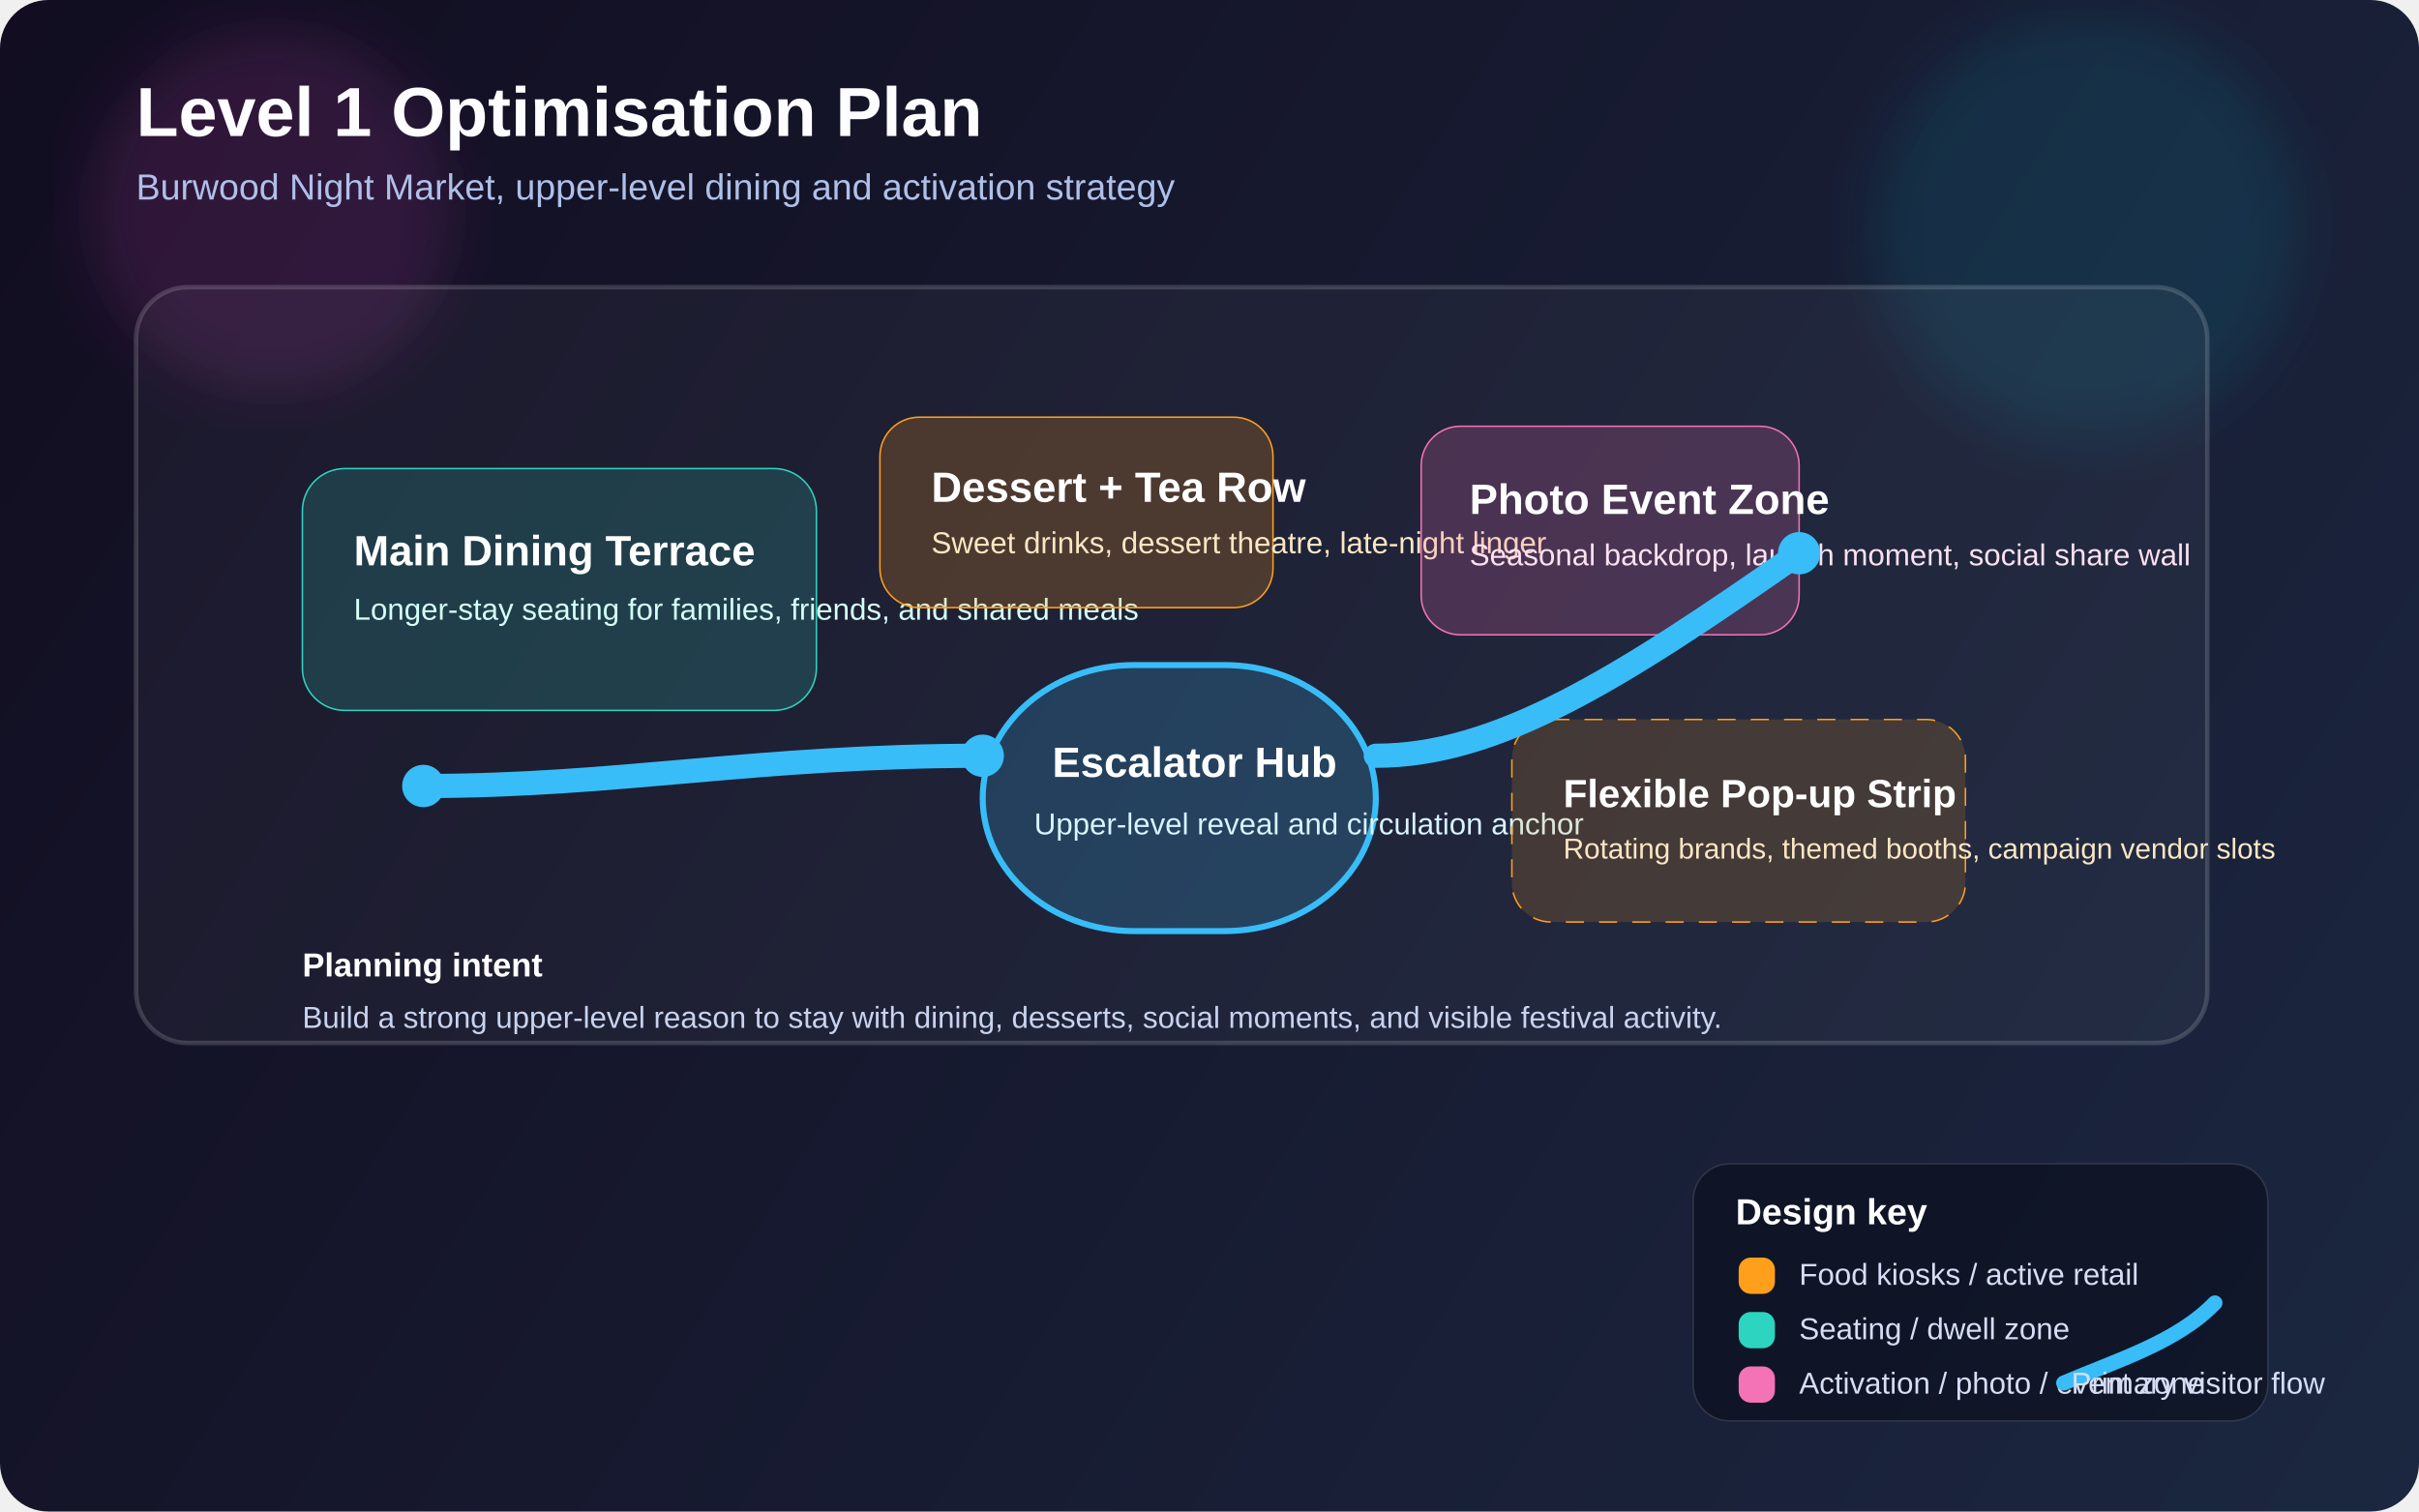
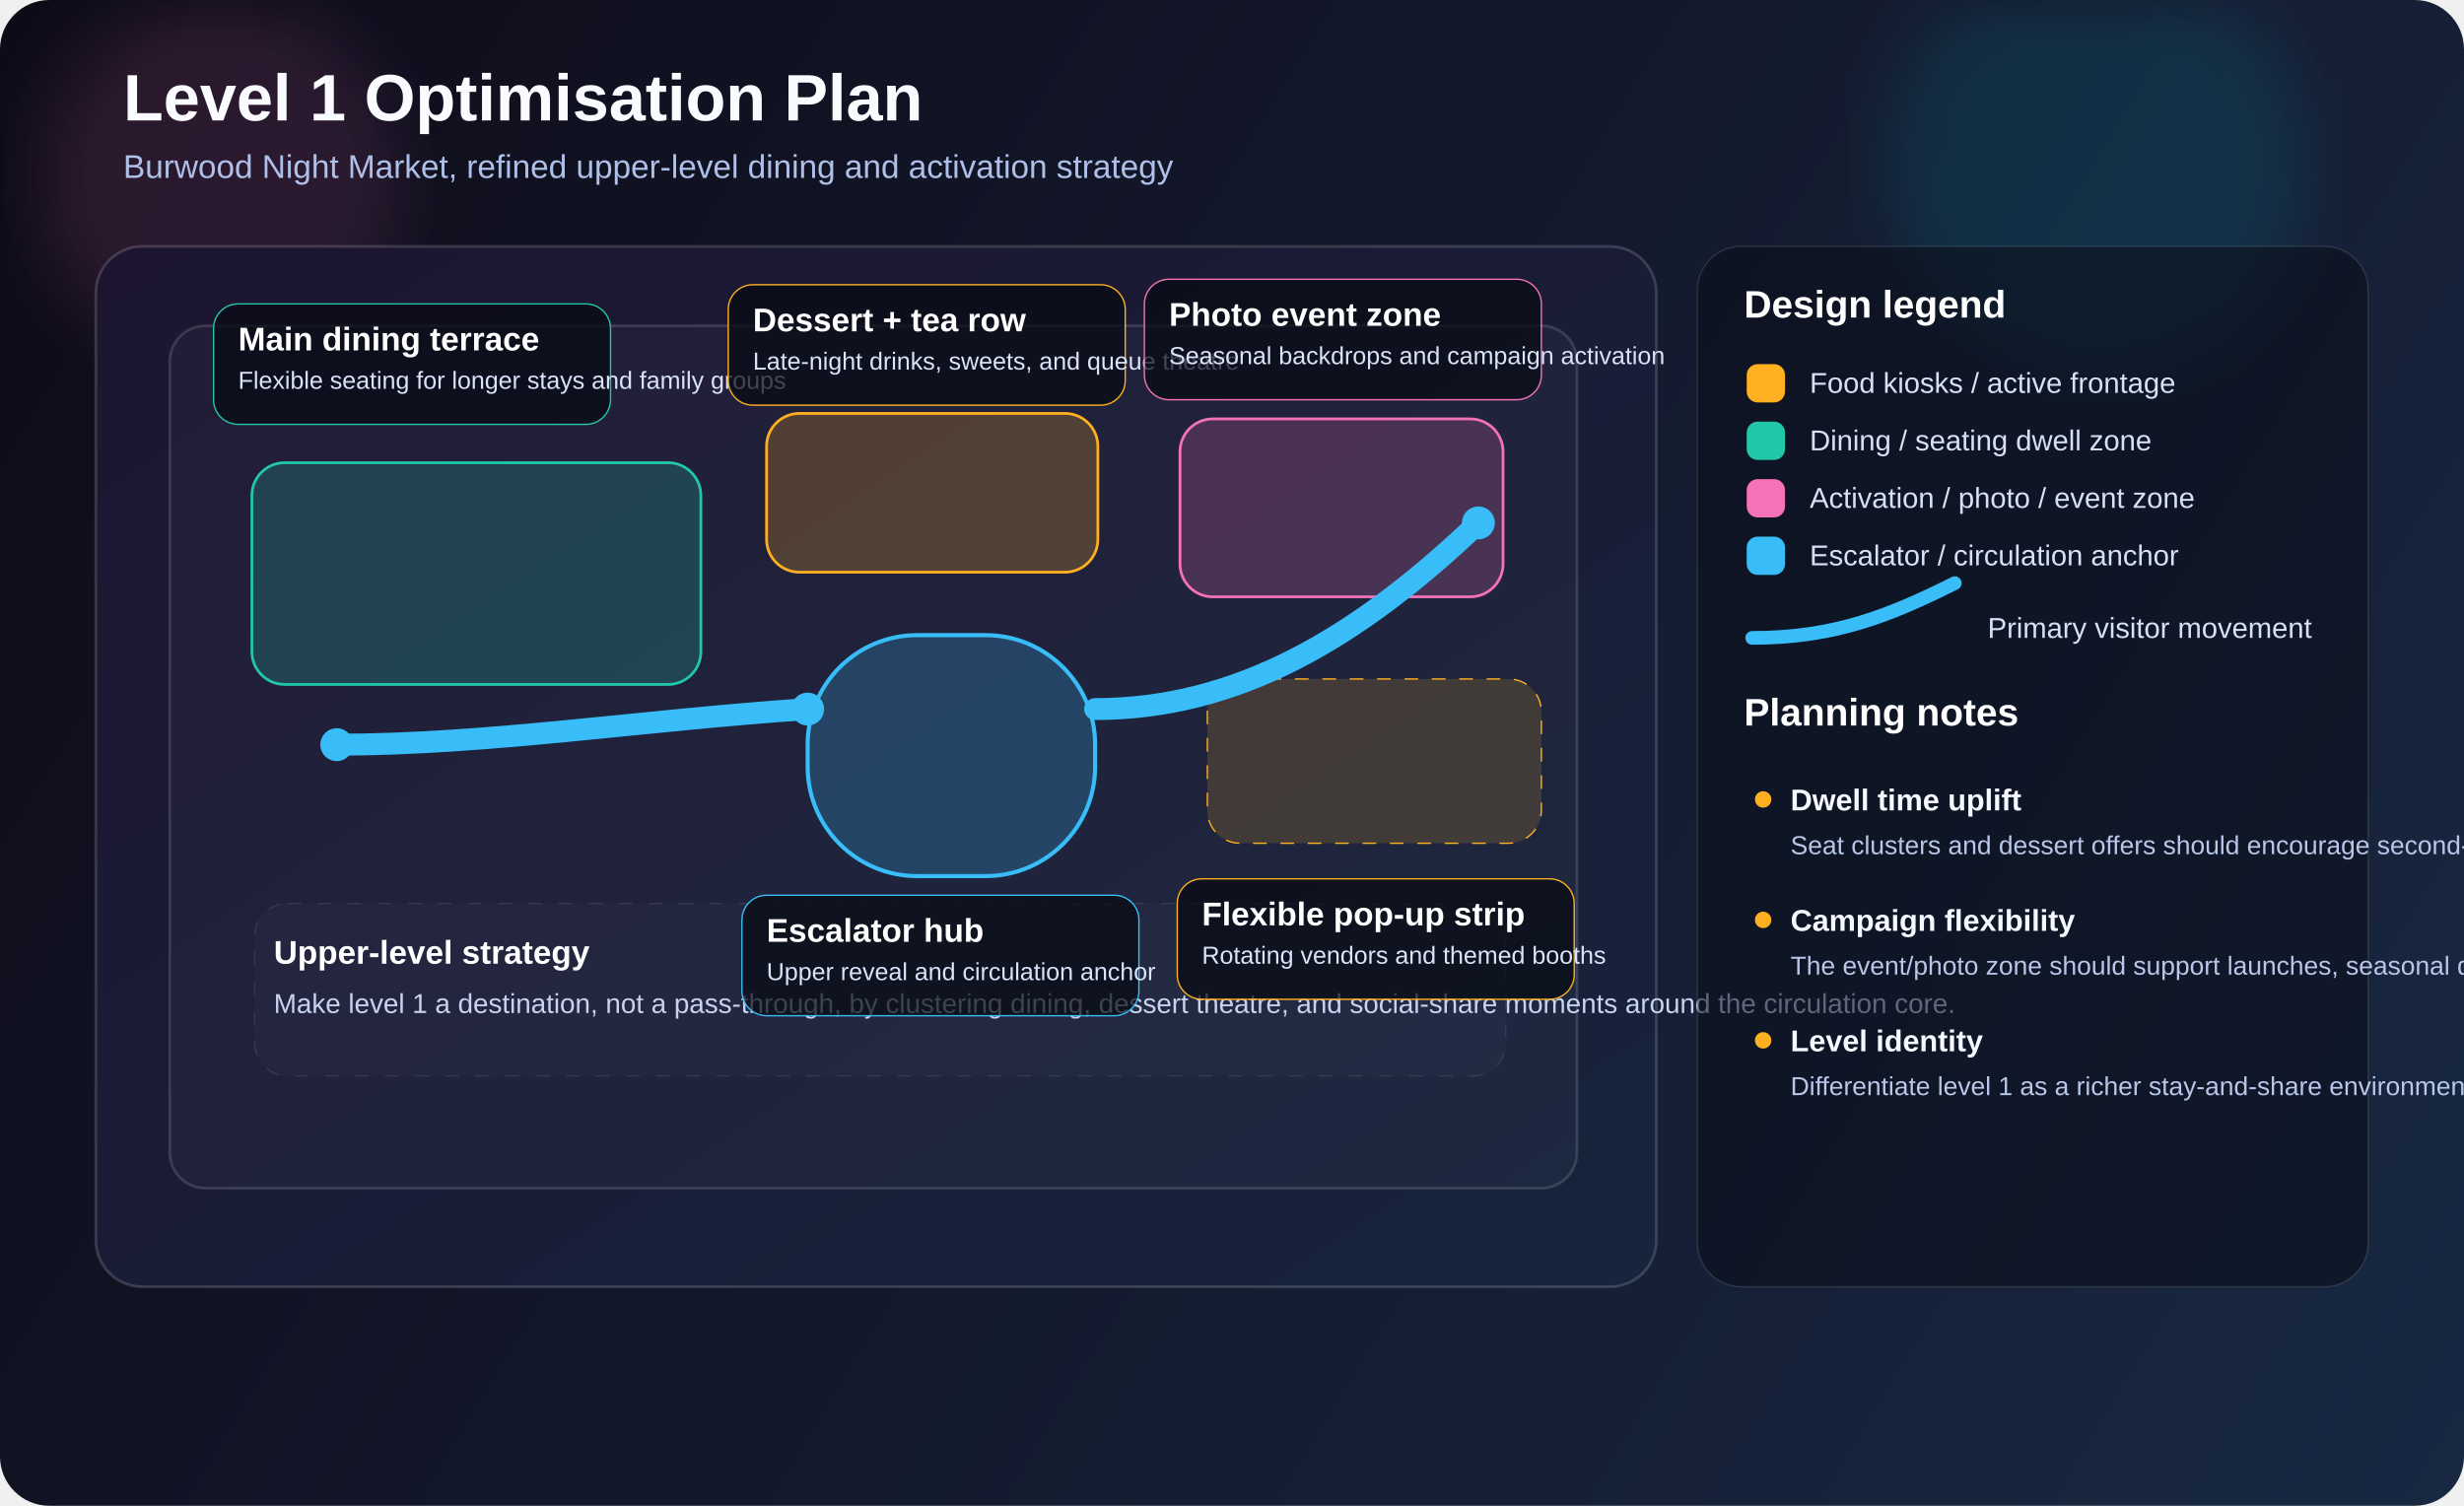
- <svg xmlns="http://www.w3.org/2000/svg" width="1600" height="1000" viewBox="0 0 1600 1000" fill="none">
+ <svg xmlns="http://www.w3.org/2000/svg" width="1800" height="1100" viewBox="0 0 1800 1100" fill="none">
  <defs>
-     <linearGradient id="bg" x1="0" y1="0" x2="1600" y2="1000" gradientUnits="userSpaceOnUse">
-       <stop stop-color="#120D20" />
-       <stop offset="1" stop-color="#1B2740" />
+     <linearGradient id="bg" x1="0" y1="0" x2="1800" y2="1100" gradientUnits="userSpaceOnUse">
+       <stop stop-color="#0E0B18" />
+       <stop offset="1" stop-color="#182842" />
    </linearGradient>
-     <linearGradient id="titleGlow" x1="0" y1="0" x2="1" y2="1">
-       <stop stop-color="#FF4FD8" />
-       <stop offset="1" stop-color="#22D3EE" />
+     <linearGradient id="panel" x1="0" y1="0" x2="1" y2="1">
+       <stop stop-color="#1D1530" />
+       <stop offset="1" stop-color="#16243C" />
    </linearGradient>
-     <filter id="blur">
-       <feGaussianBlur stdDeviation="18" />
+     <filter id="soft">
+       <feGaussianBlur stdDeviation="24" />
    </filter>
  </defs>
-   <rect width="1600" height="1000" rx="32" fill="url(#bg)" />
-   <circle cx="180" cy="140" r="120" fill="#FF4FD8" fill-opacity="0.12" filter="url(#blur)" />
-   <circle cx="1380" cy="150" r="140" fill="#22D3EE" fill-opacity="0.10" filter="url(#blur)" />
-   <text x="90" y="90" fill="#FDFDFF" font-size="46" font-family="Arial, Helvetica, sans-serif" font-weight="700">Level 1 Optimisation Plan</text>
-   <text x="90" y="132" fill="#AFC0E8" font-size="24" font-family="Arial, Helvetica, sans-serif">Burwood Night Market, upper-level dining and activation strategy</text>
-   <g transform="translate(90 190)">
-     <rect width="1370" height="500" rx="34" fill="rgba(255,255,255,0.04)" stroke="rgba(255,255,255,0.16)" stroke-width="3" />
-     <rect x="110" y="120" width="340" height="160" rx="28" fill="#2DD4BF" fill-opacity="0.18" stroke="#2DD4BF" />
-     <text x="144" y="184" fill="#FFF" font-size="28" font-family="Arial, Helvetica, sans-serif" font-weight="700">Main Dining Terrace</text>
-     <text x="144" y="220" fill="#D4FFF7" font-size="20" font-family="Arial, Helvetica, sans-serif">Longer-stay seating for families, friends, and shared meals</text>
-     <rect x="492" y="86" width="260" height="126" rx="26" fill="#FF9F1C" fill-opacity="0.20" stroke="#FF9F1C" />
-     <text x="526" y="142" fill="#FFF" font-size="28" font-family="Arial, Helvetica, sans-serif" font-weight="700">Dessert + Tea Row</text>
-     <text x="526" y="176" fill="#FBE7C3" font-size="20" font-family="Arial, Helvetica, sans-serif">Sweet drinks, dessert theatre, late-night linger</text>
-     <rect x="850" y="92" width="250" height="138" rx="26" fill="#F472B6" fill-opacity="0.20" stroke="#F472B6" />
-     <text x="882" y="150" fill="#FFF" font-size="28" font-family="Arial, Helvetica, sans-serif" font-weight="700">Photo Event Zone</text>
-     <text x="882" y="184" fill="#FBE1F0" font-size="20" font-family="Arial, Helvetica, sans-serif">Seasonal backdrop, launch moment, social share wall</text>
-     <rect x="560" y="250" width="260" height="176" rx="100" fill="#38BDF8" fill-opacity="0.20" stroke="#38BDF8" stroke-width="4" />
-     <text x="606" y="324" fill="#FFF" font-size="28" font-family="Arial, Helvetica, sans-serif" font-weight="700">Escalator Hub</text>
-     <text x="594" y="362" fill="#D8F3FF" font-size="20" font-family="Arial, Helvetica, sans-serif">Upper-level reveal and circulation anchor</text>
-     <rect x="910" y="286" width="300" height="134" rx="26" fill="#FF9F1C" fill-opacity="0.16" stroke="#FF9F1C" stroke-dasharray="12 10" />
-     <text x="944" y="344" fill="#FFF" font-size="26" font-family="Arial, Helvetica, sans-serif" font-weight="700">Flexible Pop-up Strip</text>
-     <text x="944" y="378" fill="#FBE7C3" font-size="19" font-family="Arial, Helvetica, sans-serif">Rotating brands, themed booths, campaign vendor slots</text>
-     <path d="M190 330 C320 330, 410 310, 560 310" stroke="#38BDF8" stroke-width="16" stroke-linecap="round" />
-     <path d="M820 310 C900 310, 980 260, 1100 176" stroke="#38BDF8" stroke-width="16" stroke-linecap="round" />
-     <circle cx="190" cy="330" r="14" fill="#38BDF8" />
-     <circle cx="560" cy="310" r="14" fill="#38BDF8" />
-     <circle cx="1100" cy="176" r="14" fill="#38BDF8" />
-     <text x="110" y="456" fill="#FFFFFF" font-size="22" font-family="Arial, Helvetica, sans-serif" font-weight="700">Planning intent</text>
-     <text x="110" y="490" fill="#C8D3EF" font-size="20" font-family="Arial, Helvetica, sans-serif">Build a strong upper-level reason to stay with dining, desserts, social moments, and visible festival activity.</text>
+   <rect width="1800" height="1100" rx="36" fill="url(#bg)" />
+   <circle cx="160" cy="130" r="130" fill="#F472B6" fill-opacity="0.12" filter="url(#soft)" />
+   <circle cx="1530" cy="120" r="150" fill="#22D3EE" fill-opacity="0.10" filter="url(#soft)" />
+   <text x="90" y="88" fill="#FAFBFF" font-size="48" font-family="Arial, Helvetica, sans-serif" font-weight="700">Level 1 Optimisation Plan</text>
+   <text x="90" y="130" fill="#AFC0E8" font-size="24" font-family="Arial, Helvetica, sans-serif">Burwood Night Market, refined upper-level dining and activation strategy</text>
+   <g transform="translate(70 180)">
+     <rect width="1140" height="760" rx="34" fill="url(#panel)" stroke="rgba(255,255,255,0.16)" stroke-width="2" />
+     <rect x="54" y="58" width="1028" height="630" rx="26" fill="rgba(255,255,255,0.03)" stroke="rgba(255,255,255,0.14)" stroke-width="2" />
+     <rect x="114" y="158" width="328" height="162" rx="24" fill="#22C7A8" fill-opacity="0.22" stroke="#22C7A8" stroke-width="2" />
+     <rect x="490" y="122" width="242" height="116" rx="24" fill="#FFB020" fill-opacity="0.22" stroke="#FFB020" stroke-width="2" />
+     <rect x="792" y="126" width="236" height="130" rx="24" fill="#F472B6" fill-opacity="0.20" stroke="#F472B6" stroke-width="2" />
+     <rect x="520" y="284" width="210" height="176" rx="80" fill="#38BDF8" fill-opacity="0.22" stroke="#38BDF8" stroke-width="3" />
+     <rect x="812" y="316" width="244" height="120" rx="24" fill="#FFB020" fill-opacity="0.16" stroke="#FFB020" stroke-dasharray="10 10" />
+     <rect x="116" y="480" width="914" height="126" rx="24" fill="rgba(255,255,255,0.02)" stroke="rgba(255,255,255,0.09)" stroke-dasharray="10 12" />
+     <path d="M176 364 C286 364, 400 346, 520 338" stroke="#38BDF8" stroke-width="16" stroke-linecap="round" />
+     <path d="M730 338 C834 338, 922 286, 1010 202" stroke="#38BDF8" stroke-width="16" stroke-linecap="round" />
+     <circle cx="176" cy="364" r="12" fill="#38BDF8" />
+     <circle cx="520" cy="338" r="12" fill="#38BDF8" />
+     <circle cx="1010" cy="202" r="12" fill="#38BDF8" />
+     <text x="130" y="524" fill="#FFFFFF" font-size="24" font-family="Arial, Helvetica, sans-serif" font-weight="700">Upper-level strategy</text>
+     <text x="130" y="560" fill="#C8D3EF" font-size="20" font-family="Arial, Helvetica, sans-serif">Make level 1 a destination, not a pass-through, by clustering dining, dessert theatre, and social-share moments around the circulation core.</text>
+     <g>
+       <rect x="86" y="42" width="290" height="88" rx="18" fill="rgba(7,10,18,0.72)" stroke="#22C7A8" />
+       <text x="104" y="76" fill="#FFFFFF" font-size="24" font-family="Arial, Helvetica, sans-serif" font-weight="700">Main dining terrace</text>
+       <text x="104" y="104" fill="#D9E3F9" font-size="18" font-family="Arial, Helvetica, sans-serif">Flexible seating for longer stays and family groups</text>
+     </g>
+     <g>
+       <rect x="462" y="28" width="290" height="88" rx="18" fill="rgba(7,10,18,0.72)" stroke="#FFB020" />
+       <text x="480" y="62" fill="#FFFFFF" font-size="24" font-family="Arial, Helvetica, sans-serif" font-weight="700">Dessert + tea row</text>
+       <text x="480" y="90" fill="#D9E3F9" font-size="18" font-family="Arial, Helvetica, sans-serif">Late-night drinks, sweets, and queue theatre</text>
+     </g>
+     <g>
+       <rect x="766" y="24" width="290" height="88" rx="18" fill="rgba(7,10,18,0.72)" stroke="#F472B6" />
+       <text x="784" y="58" fill="#FFFFFF" font-size="24" font-family="Arial, Helvetica, sans-serif" font-weight="700">Photo event zone</text>
+       <text x="784" y="86" fill="#D9E3F9" font-size="18" font-family="Arial, Helvetica, sans-serif">Seasonal backdrops and campaign activation</text>
+     </g>
+     <g>
+       <rect x="472" y="474" width="290" height="88" rx="18" fill="rgba(7,10,18,0.72)" stroke="#38BDF8" />
+       <text x="490" y="508" fill="#FFFFFF" font-size="24" font-family="Arial, Helvetica, sans-serif" font-weight="700">Escalator hub</text>
+       <text x="490" y="536" fill="#D9E3F9" font-size="18" font-family="Arial, Helvetica, sans-serif">Upper reveal and circulation anchor</text>
+     </g>
+     <g>
+       <rect x="790" y="462" width="290" height="88" rx="18" fill="rgba(7,10,18,0.72)" stroke="#FFB020" />
+       <text x="808" y="496" fill="#FFFFFF" font-size="24" font-family="Arial, Helvetica, sans-serif" font-weight="700">Flexible pop-up strip</text>
+       <text x="808" y="524" fill="#D9E3F9" font-size="18" font-family="Arial, Helvetica, sans-serif">Rotating vendors and themed booths</text>
+     </g>
  </g>
-   <g transform="translate(1120 770)">
-     <rect width="380" height="170" rx="24" fill="rgba(8,12,24,0.55)" stroke="rgba(255,255,255,0.12)" />
-     <text x="28" y="40" fill="#FFFFFF" font-size="24" font-family="Arial, Helvetica, sans-serif" font-weight="700">Design key</text>
-     <rect x="30" y="62" width="24" height="24" rx="8" fill="#FF9F1C" />
-     <text x="70" y="80" fill="#D6DDF4" font-size="20" font-family="Arial, Helvetica, sans-serif">Food kiosks / active retail</text>
-     <rect x="30" y="98" width="24" height="24" rx="8" fill="#2DD4BF" />
-     <text x="70" y="116" fill="#D6DDF4" font-size="20" font-family="Arial, Helvetica, sans-serif">Seating / dwell zone</text>
-     <rect x="30" y="134" width="24" height="24" rx="8" fill="#F472B6" />
-     <text x="70" y="152" fill="#D6DDF4" font-size="20" font-family="Arial, Helvetica, sans-serif">Activation / photo / event zone</text>
-     <path d="M245 145 C280 130, 320 118, 345 92" stroke="#38BDF8" stroke-width="10" stroke-linecap="round" />
-     <text x="250" y="152" fill="#D6DDF4" font-size="20" font-family="Arial, Helvetica, sans-serif">Primary visitor flow</text>
+   <g transform="translate(1240 180)">
+     <rect width="490" height="760" rx="32" fill="rgba(10,14,25,0.55)" stroke="rgba(255,255,255,0.12)" />
+     <text x="34" y="52" fill="#FFFFFF" font-size="28" font-family="Arial, Helvetica, sans-serif" font-weight="700">Design legend</text>
+     <rect x="36" y="86" width="28" height="28" rx="8" fill="#FFB020" />
+     <text x="82" y="107" fill="#D7E0F7" font-size="21" font-family="Arial, Helvetica, sans-serif">Food kiosks / active frontage</text>
+     <rect x="36" y="128" width="28" height="28" rx="8" fill="#22C7A8" />
+     <text x="82" y="149" fill="#D7E0F7" font-size="21" font-family="Arial, Helvetica, sans-serif">Dining / seating dwell zone</text>
+     <rect x="36" y="170" width="28" height="28" rx="8" fill="#F472B6" />
+     <text x="82" y="191" fill="#D7E0F7" font-size="21" font-family="Arial, Helvetica, sans-serif">Activation / photo / event zone</text>
+     <rect x="36" y="212" width="28" height="28" rx="8" fill="#38BDF8" />
+     <text x="82" y="233" fill="#D7E0F7" font-size="21" font-family="Arial, Helvetica, sans-serif">Escalator / circulation anchor</text>
+     <path d="M40 286 C100 286, 140 270, 188 246" stroke="#38BDF8" stroke-width="10" stroke-linecap="round" />
+     <text x="212" y="286" fill="#D7E0F7" font-size="21" font-family="Arial, Helvetica, sans-serif">Primary visitor movement</text>
+     <text x="34" y="350" fill="#FFFFFF" font-size="28" font-family="Arial, Helvetica, sans-serif" font-weight="700">Planning notes</text>
+     <circle cx="48" cy="404" r="6" fill="#FFB020" />
+     <text x="68" y="412" fill="#F6F8FF" font-size="22" font-family="Arial, Helvetica, sans-serif" font-weight="700">Dwell time uplift</text>
+     <text x="68" y="444" fill="#B8C7E9" font-size="19" font-family="Arial, Helvetica, sans-serif">Seat clusters and dessert offers should encourage second-round spending and social pause.</text>
+     <circle cx="48" cy="492" r="6" fill="#FFB020" />
+     <text x="68" y="500" fill="#F6F8FF" font-size="22" font-family="Arial, Helvetica, sans-serif" font-weight="700">Campaign flexibility</text>
+     <text x="68" y="532" fill="#B8C7E9" font-size="19" font-family="Arial, Helvetica, sans-serif">The event/photo zone should support launches, seasonal dressing, and branded content.</text>
+     <circle cx="48" cy="580" r="6" fill="#FFB020" />
+     <text x="68" y="588" fill="#F6F8FF" font-size="22" font-family="Arial, Helvetica, sans-serif" font-weight="700">Level identity</text>
+     <text x="68" y="620" fill="#B8C7E9" font-size="19" font-family="Arial, Helvetica, sans-serif">Differentiate level 1 as a richer stay-and-share environment, not only overflow circulation.</text>
  </g>
</svg>
